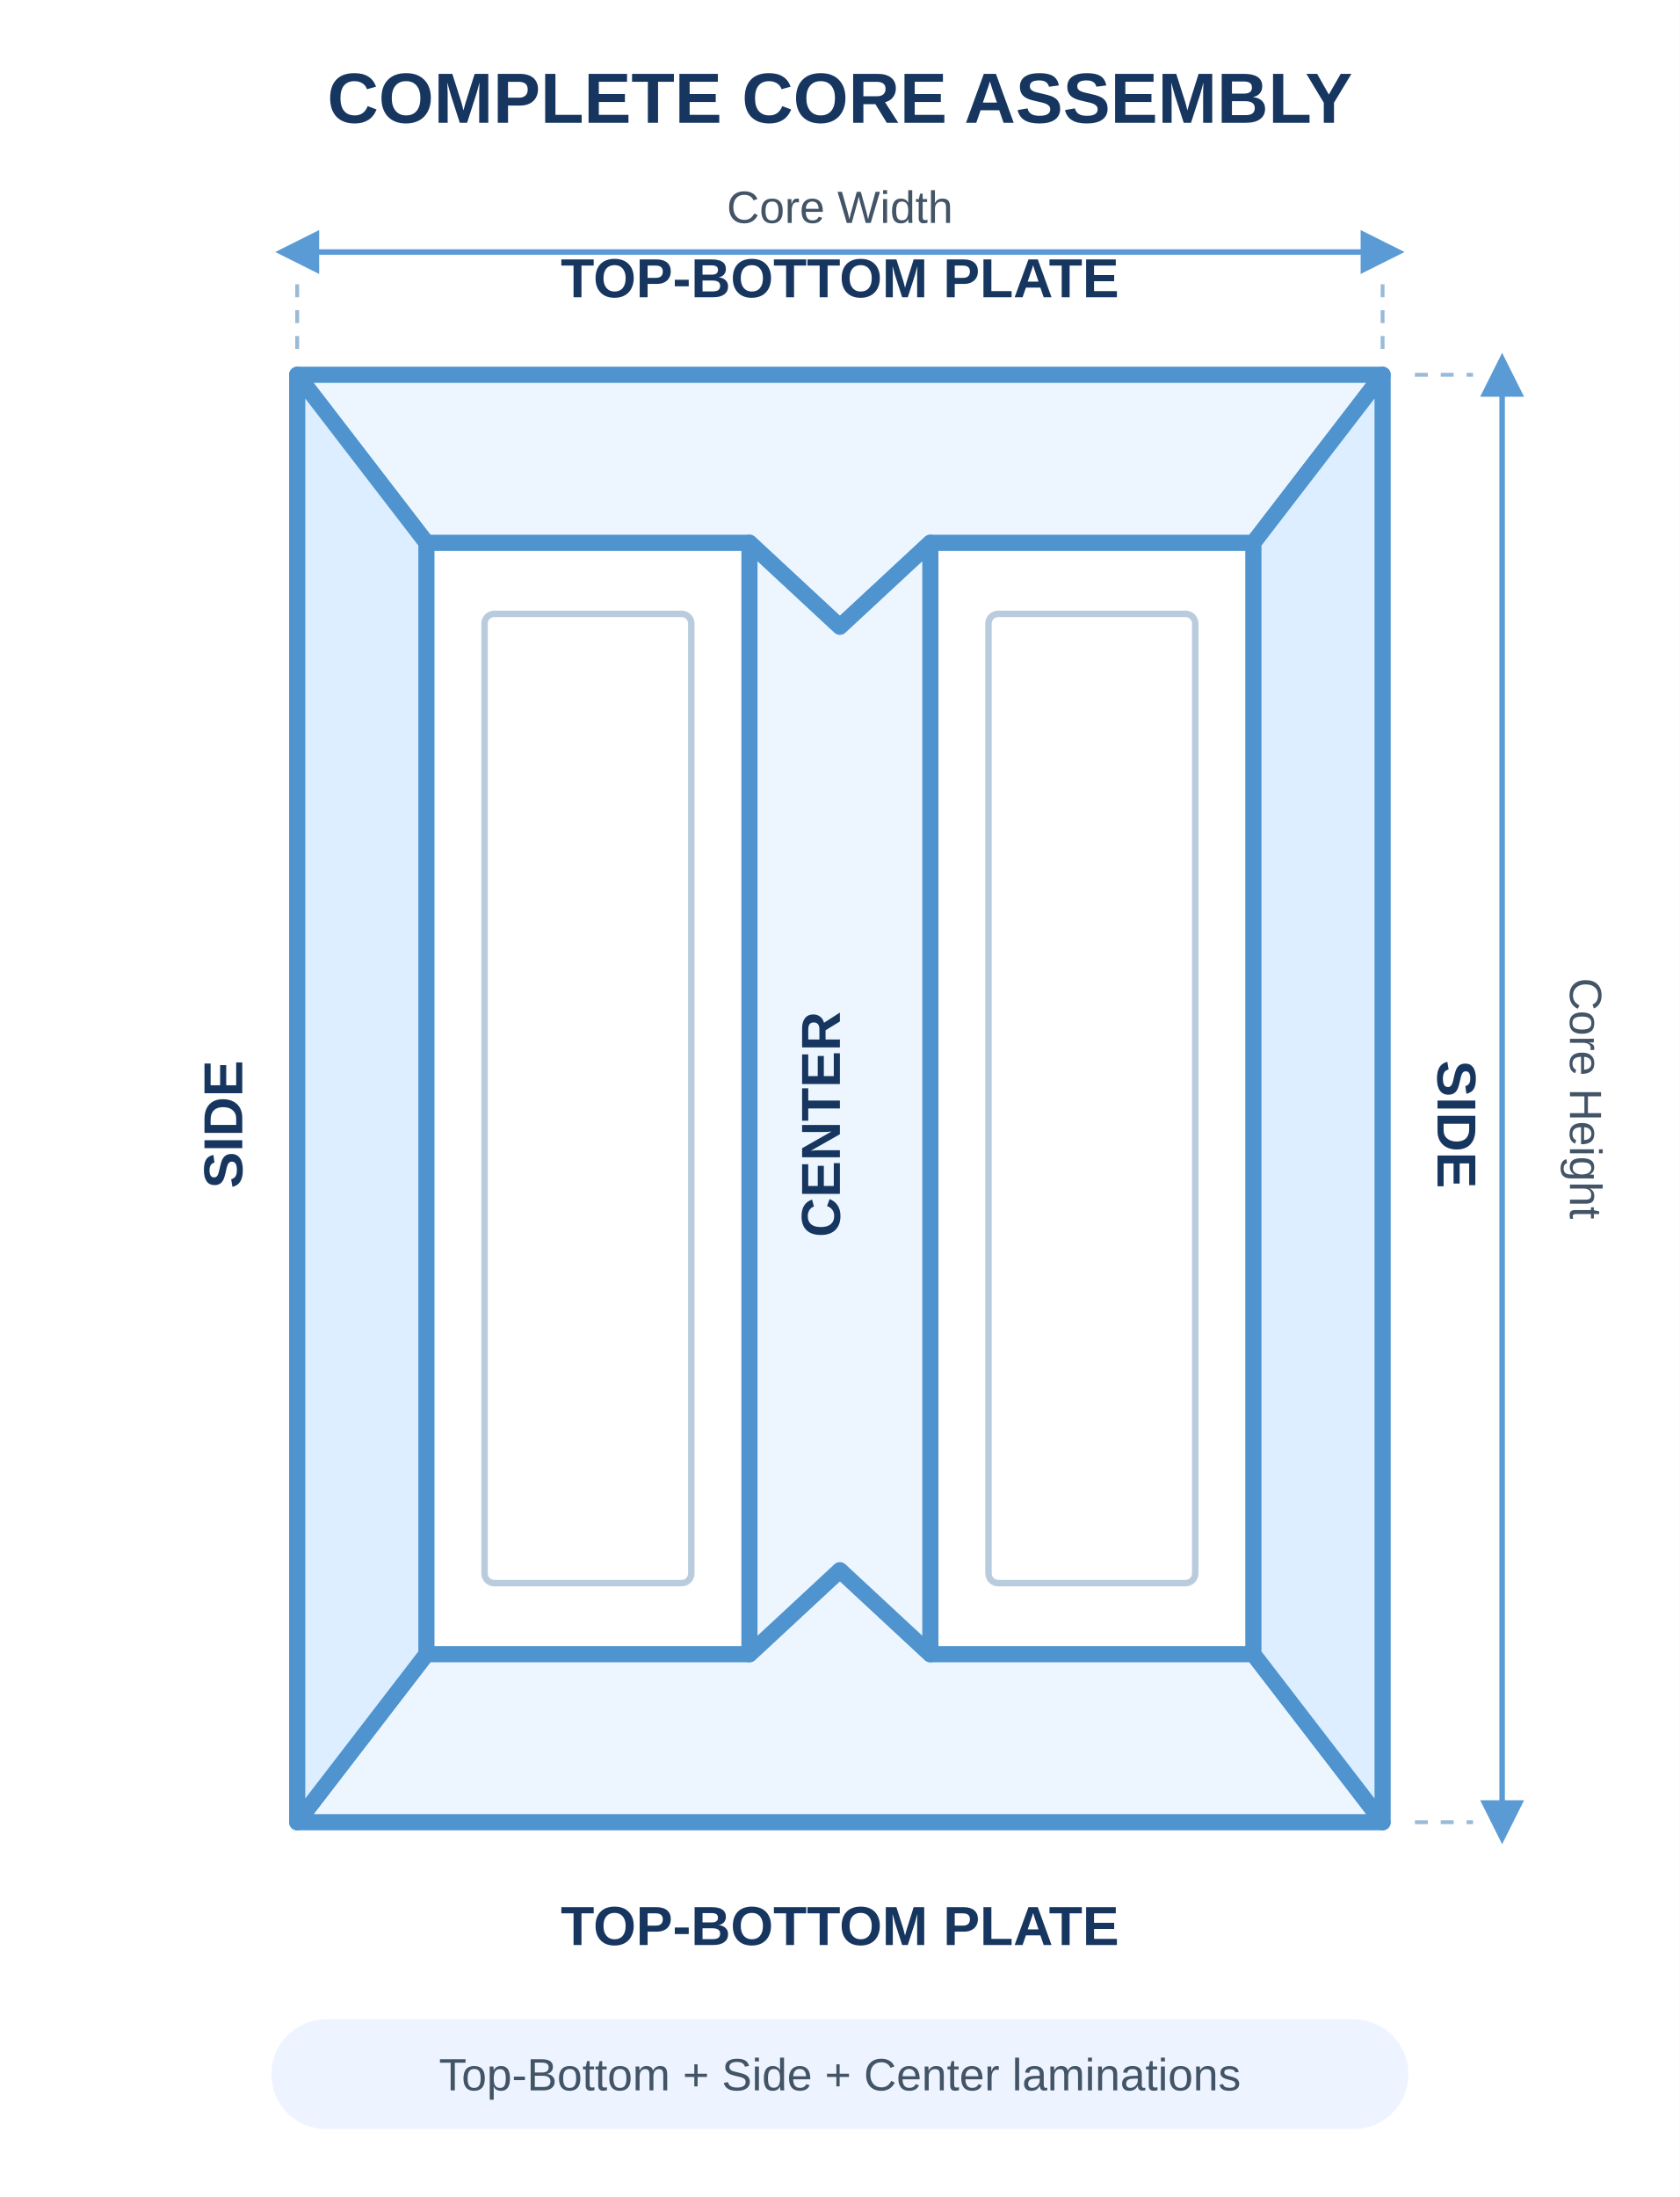
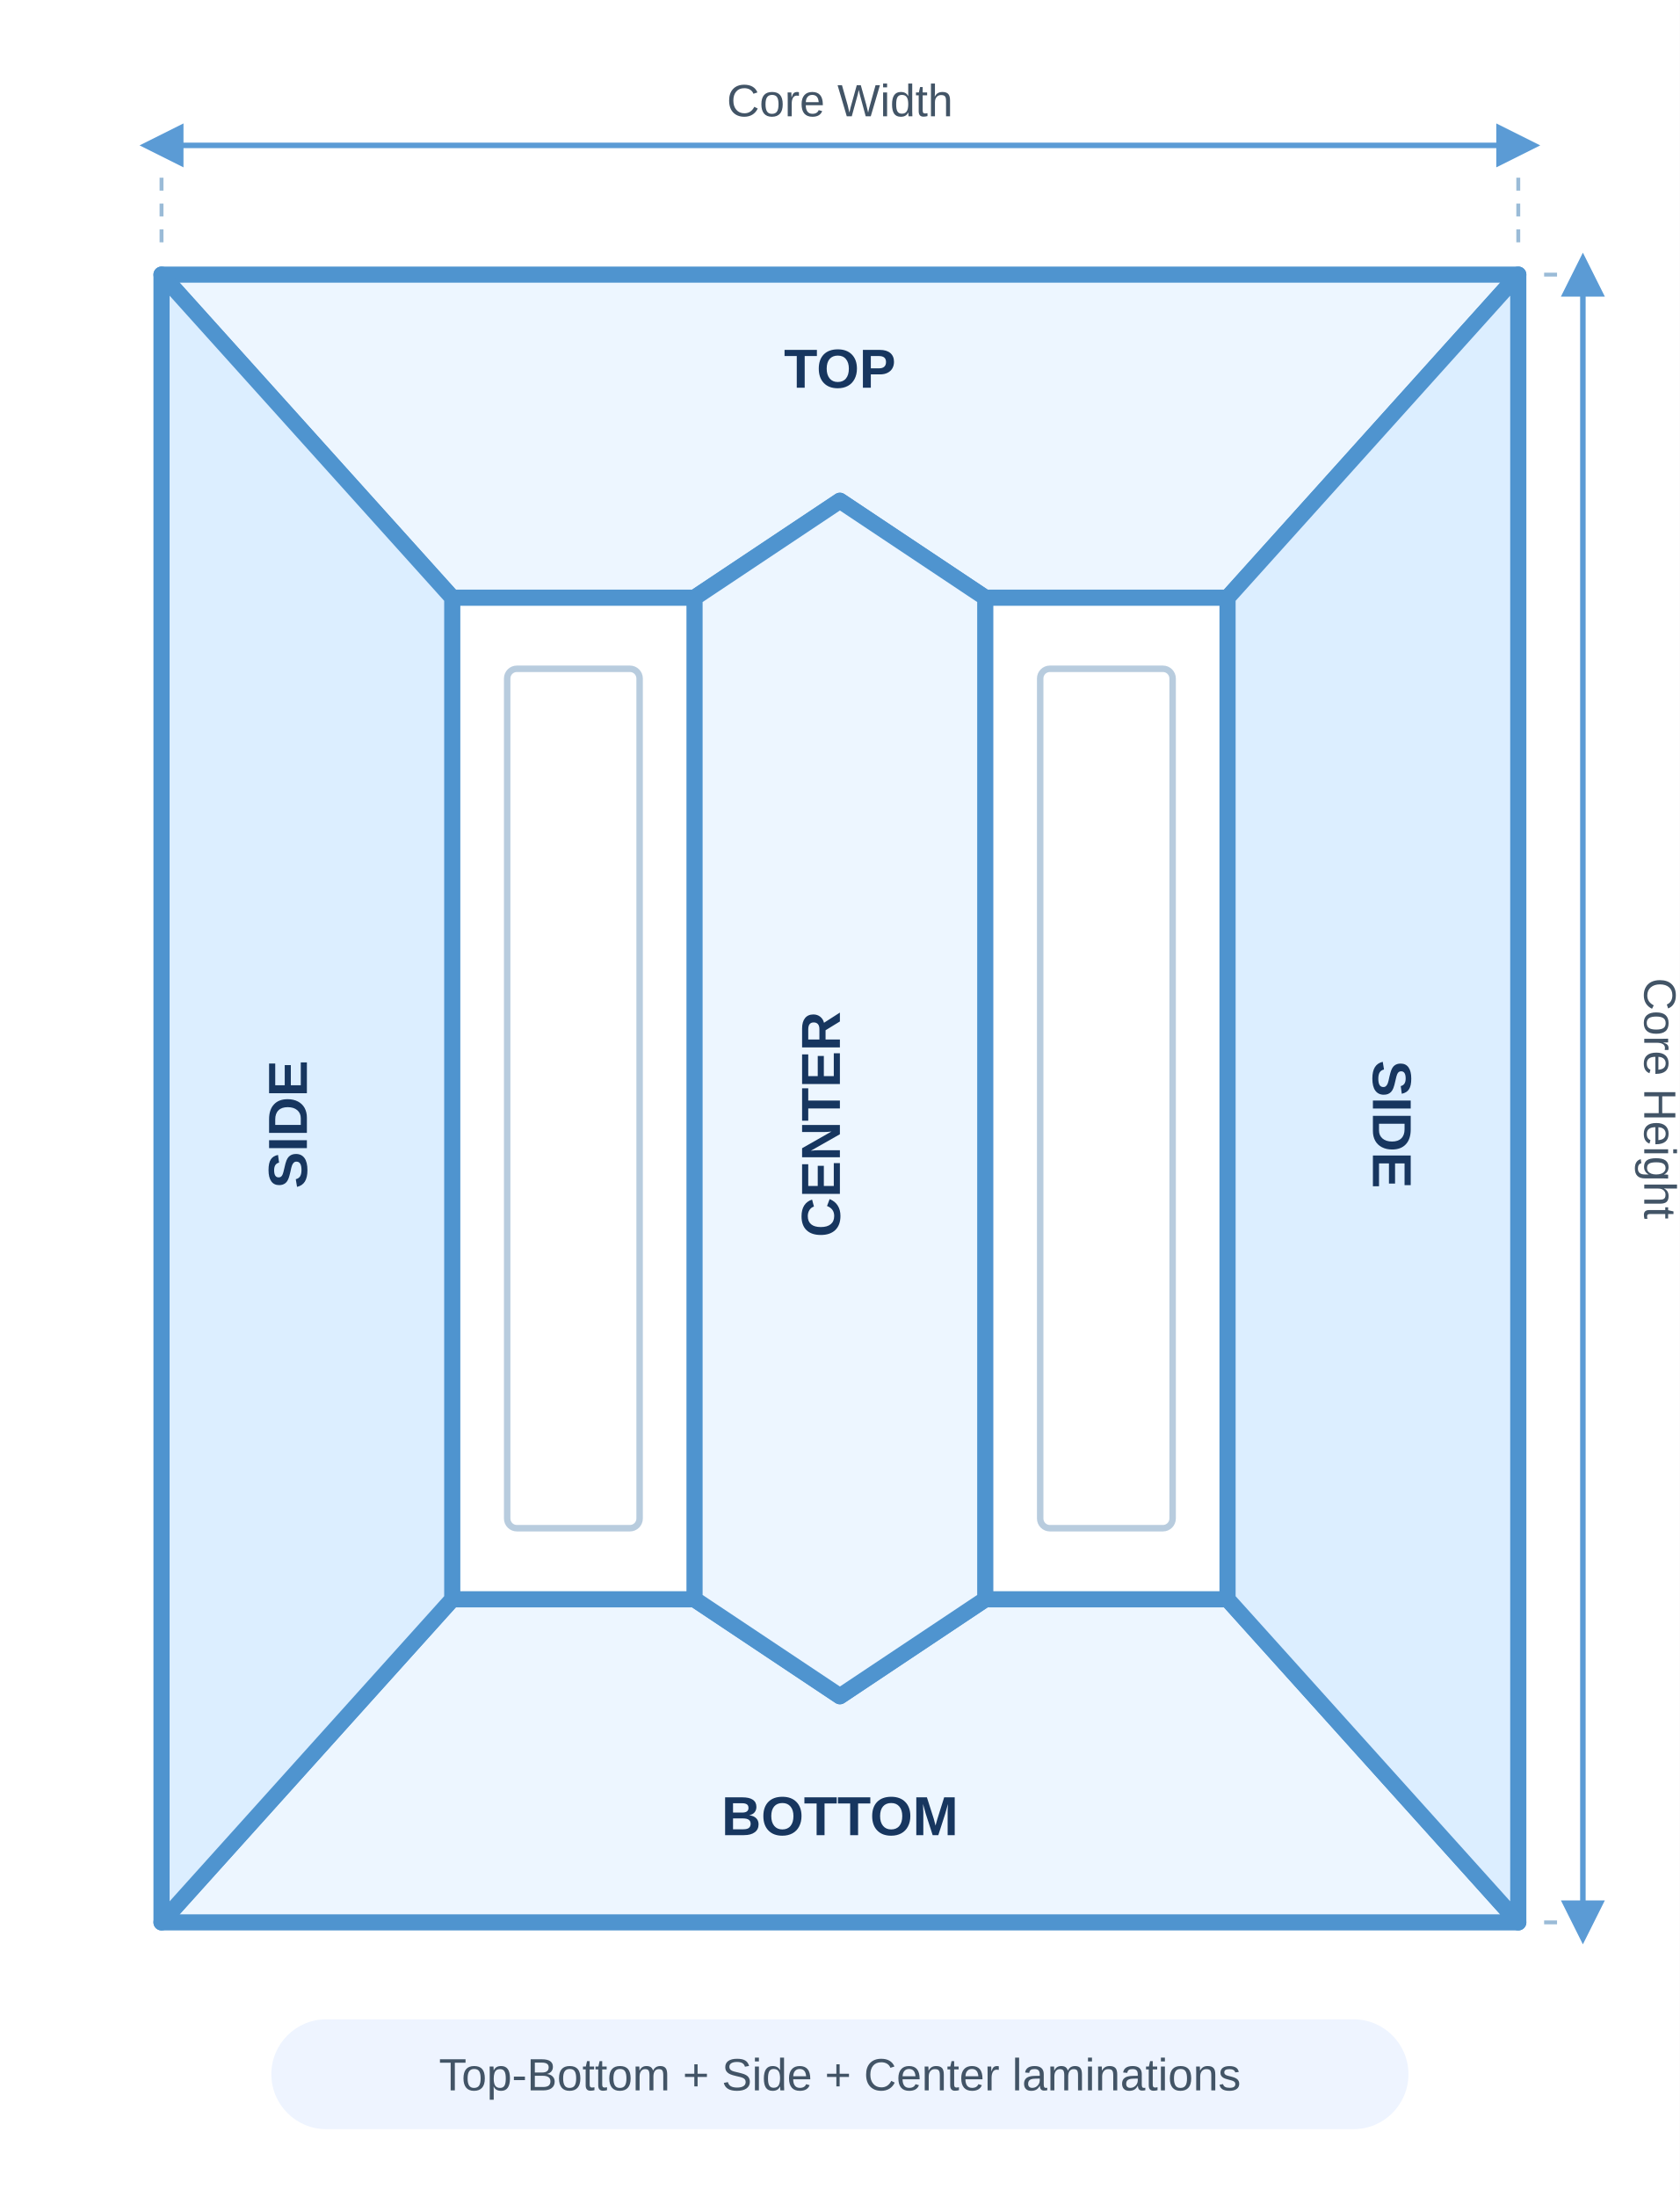
<svg xmlns="http://www.w3.org/2000/svg" viewBox="0 0 520 680" role="img" aria-labelledby="title desc">
  <defs>
    <marker id="arrow" markerWidth="8" markerHeight="8" refX="4" refY="4" orient="auto-start-reverse">
      <path d="M0 0L8 4L0 8Z" fill="#5b9bd5" />
    </marker>
    <style>.plate{fill:#edf6ff;stroke:#4f94cf;stroke-width:5;stroke-linejoin:round}.edge{fill:#dceeff}.dim{stroke:#5b9bd5;stroke-width:1.7;marker-start:url(#arrow);marker-end:url(#arrow)}.guide{stroke:#9abbd7;stroke-width:1.2;stroke-dasharray:4 4}.label{font:600 17px Arial,sans-serif;fill:#17365f}.small{font:14px Arial,sans-serif;fill:#425466}.title{font:700 22px Arial,sans-serif;fill:#17365f}</style>
  </defs>
  <rect width="520" height="680" fill="white" />
-   <text x="260" y="38" text-anchor="middle" class="title">COMPLETE CORE ASSEMBLY</text>
-   <path class="plate" d="M92 116 L428 116 L388 168 L288 168 L260 194 L232 168 L132 168 Z" />
-   <path class="plate" d="M132 512 L232 512 L260 486 L288 512 L388 512 L428 564 L92 564 Z" />
-   <path class="plate edge" d="M92 116 L132 168 L132 512 L92 564 Z" />
-   <path class="plate edge" d="M428 116 L388 168 L388 512 L428 564 Z" />
-   <path class="plate" d="M232 168 L260 194 L288 168 L288 512 L260 486 L232 512 Z" />
-   <rect x="150" y="190" width="64" height="300" rx="3" fill="white" stroke="#b8ccde" stroke-width="2" />
-   <rect x="306" y="190" width="64" height="300" rx="3" fill="white" stroke="#b8ccde" stroke-width="2" />
-   <text x="260" y="92" text-anchor="middle" class="label">TOP-BOTTOM PLATE</text>
-   <text x="260" y="602" text-anchor="middle" class="label">TOP-BOTTOM PLATE</text>
-   <text x="75" y="348" text-anchor="middle" transform="rotate(-90 75 348)" class="label">SIDE</text>
-   <text x="445" y="348" text-anchor="middle" transform="rotate(90 445 348)" class="label">SIDE</text>
+   <path class="plate" d="M50 85 H470 L380 185 H305 L260 155 L215 185 H140 Z" />
+   <path class="plate" d="M140 495 H215 L260 525 L305 495 H380 L470 595 H50 Z" />
+   <path class="plate edge" d="M50 85 L140 185 V495 L50 595 Z" />
+   <path class="plate edge" d="M470 85 L380 185 V495 L470 595 Z" />
+   <path class="plate" d="M215 185 L260 155 L305 185 V495 L260 525 L215 495 Z" />
+   <rect x="157" y="207" width="41" height="266" rx="3" fill="white" stroke="#b8ccde" stroke-width="2" />
+   <rect x="322" y="207" width="41" height="266" rx="3" fill="white" stroke="#b8ccde" stroke-width="2" />
+   <text x="260" y="120" text-anchor="middle" class="label">TOP</text>
+   <text x="260" y="568" text-anchor="middle" class="label">BOTTOM</text>
+   <text x="95" y="348" text-anchor="middle" transform="rotate(-90 95 348)" class="label">SIDE</text>
+   <text x="425" y="348" text-anchor="middle" transform="rotate(90 425 348)" class="label">SIDE</text>
  <text x="260" y="348" text-anchor="middle" transform="rotate(-90 260 348)" class="label">CENTER</text>
-   <line x1="92" y1="78" x2="428" y2="78" class="dim" />
-   <text x="260" y="69" text-anchor="middle" class="small">Core Width</text>
-   <line x1="465" y1="116" x2="465" y2="564" class="dim" />
-   <text x="486" y="340" text-anchor="middle" transform="rotate(90 486 340)" class="small">Core Height</text>
-   <line x1="92" y1="88" x2="92" y2="108" class="guide" />
-   <line x1="428" y1="88" x2="428" y2="108" class="guide" />
-   <line x1="438" y1="116" x2="456" y2="116" class="guide" />
-   <line x1="438" y1="564" x2="456" y2="564" class="guide" />
+   <line x1="50" y1="45" x2="470" y2="45" class="dim" />
+   <text x="260" y="36" text-anchor="middle" class="small">Core Width</text>
+   <line x1="490" y1="85" x2="490" y2="595" class="dim" />
+   <text x="509" y="340" text-anchor="middle" transform="rotate(90 509 340)" class="small">Core Height</text>
+   <line x1="50" y1="55" x2="50" y2="77" class="guide" />
+   <line x1="470" y1="55" x2="470" y2="77" class="guide" />
+   <line x1="478" y1="85" x2="484" y2="85" class="guide" />
+   <line x1="478" y1="595" x2="484" y2="595" class="guide" />
  <g transform="translate(84 625)">
    <rect width="352" height="34" rx="17" fill="#eef4ff" />
    <text x="176" y="22" text-anchor="middle" class="small">Top-Bottom + Side + Center laminations</text>
  </g>
</svg>
